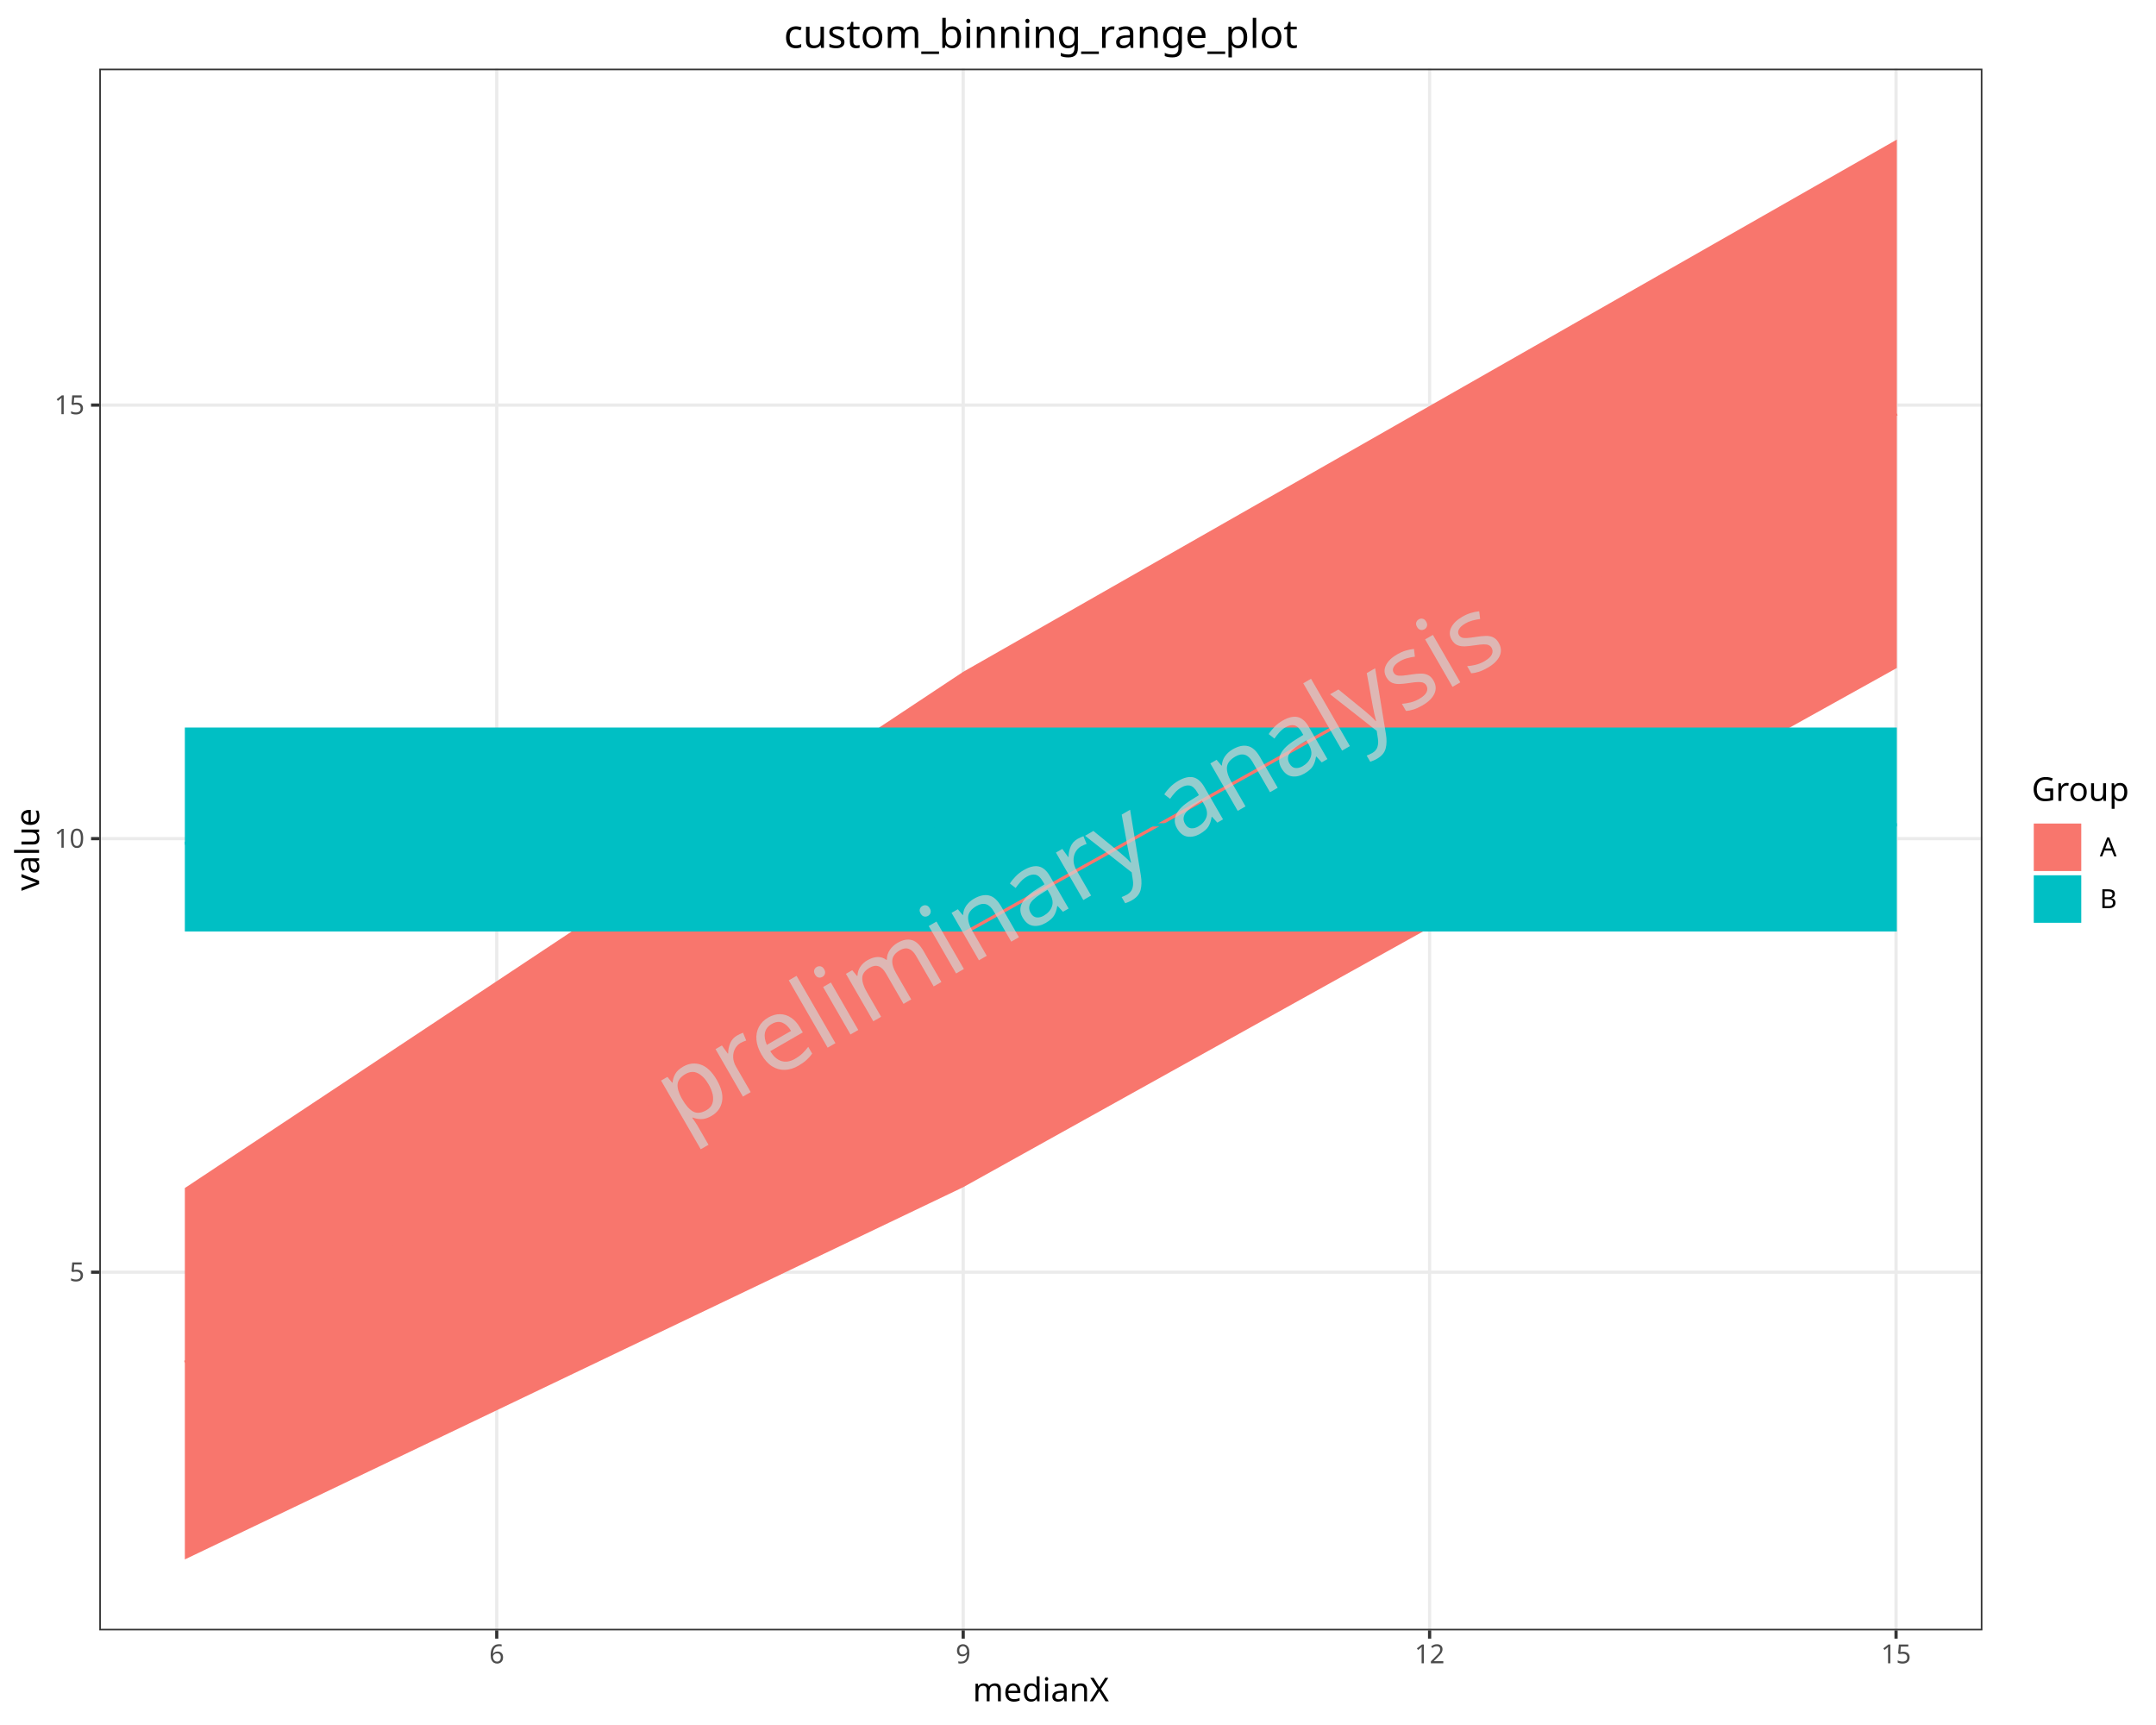
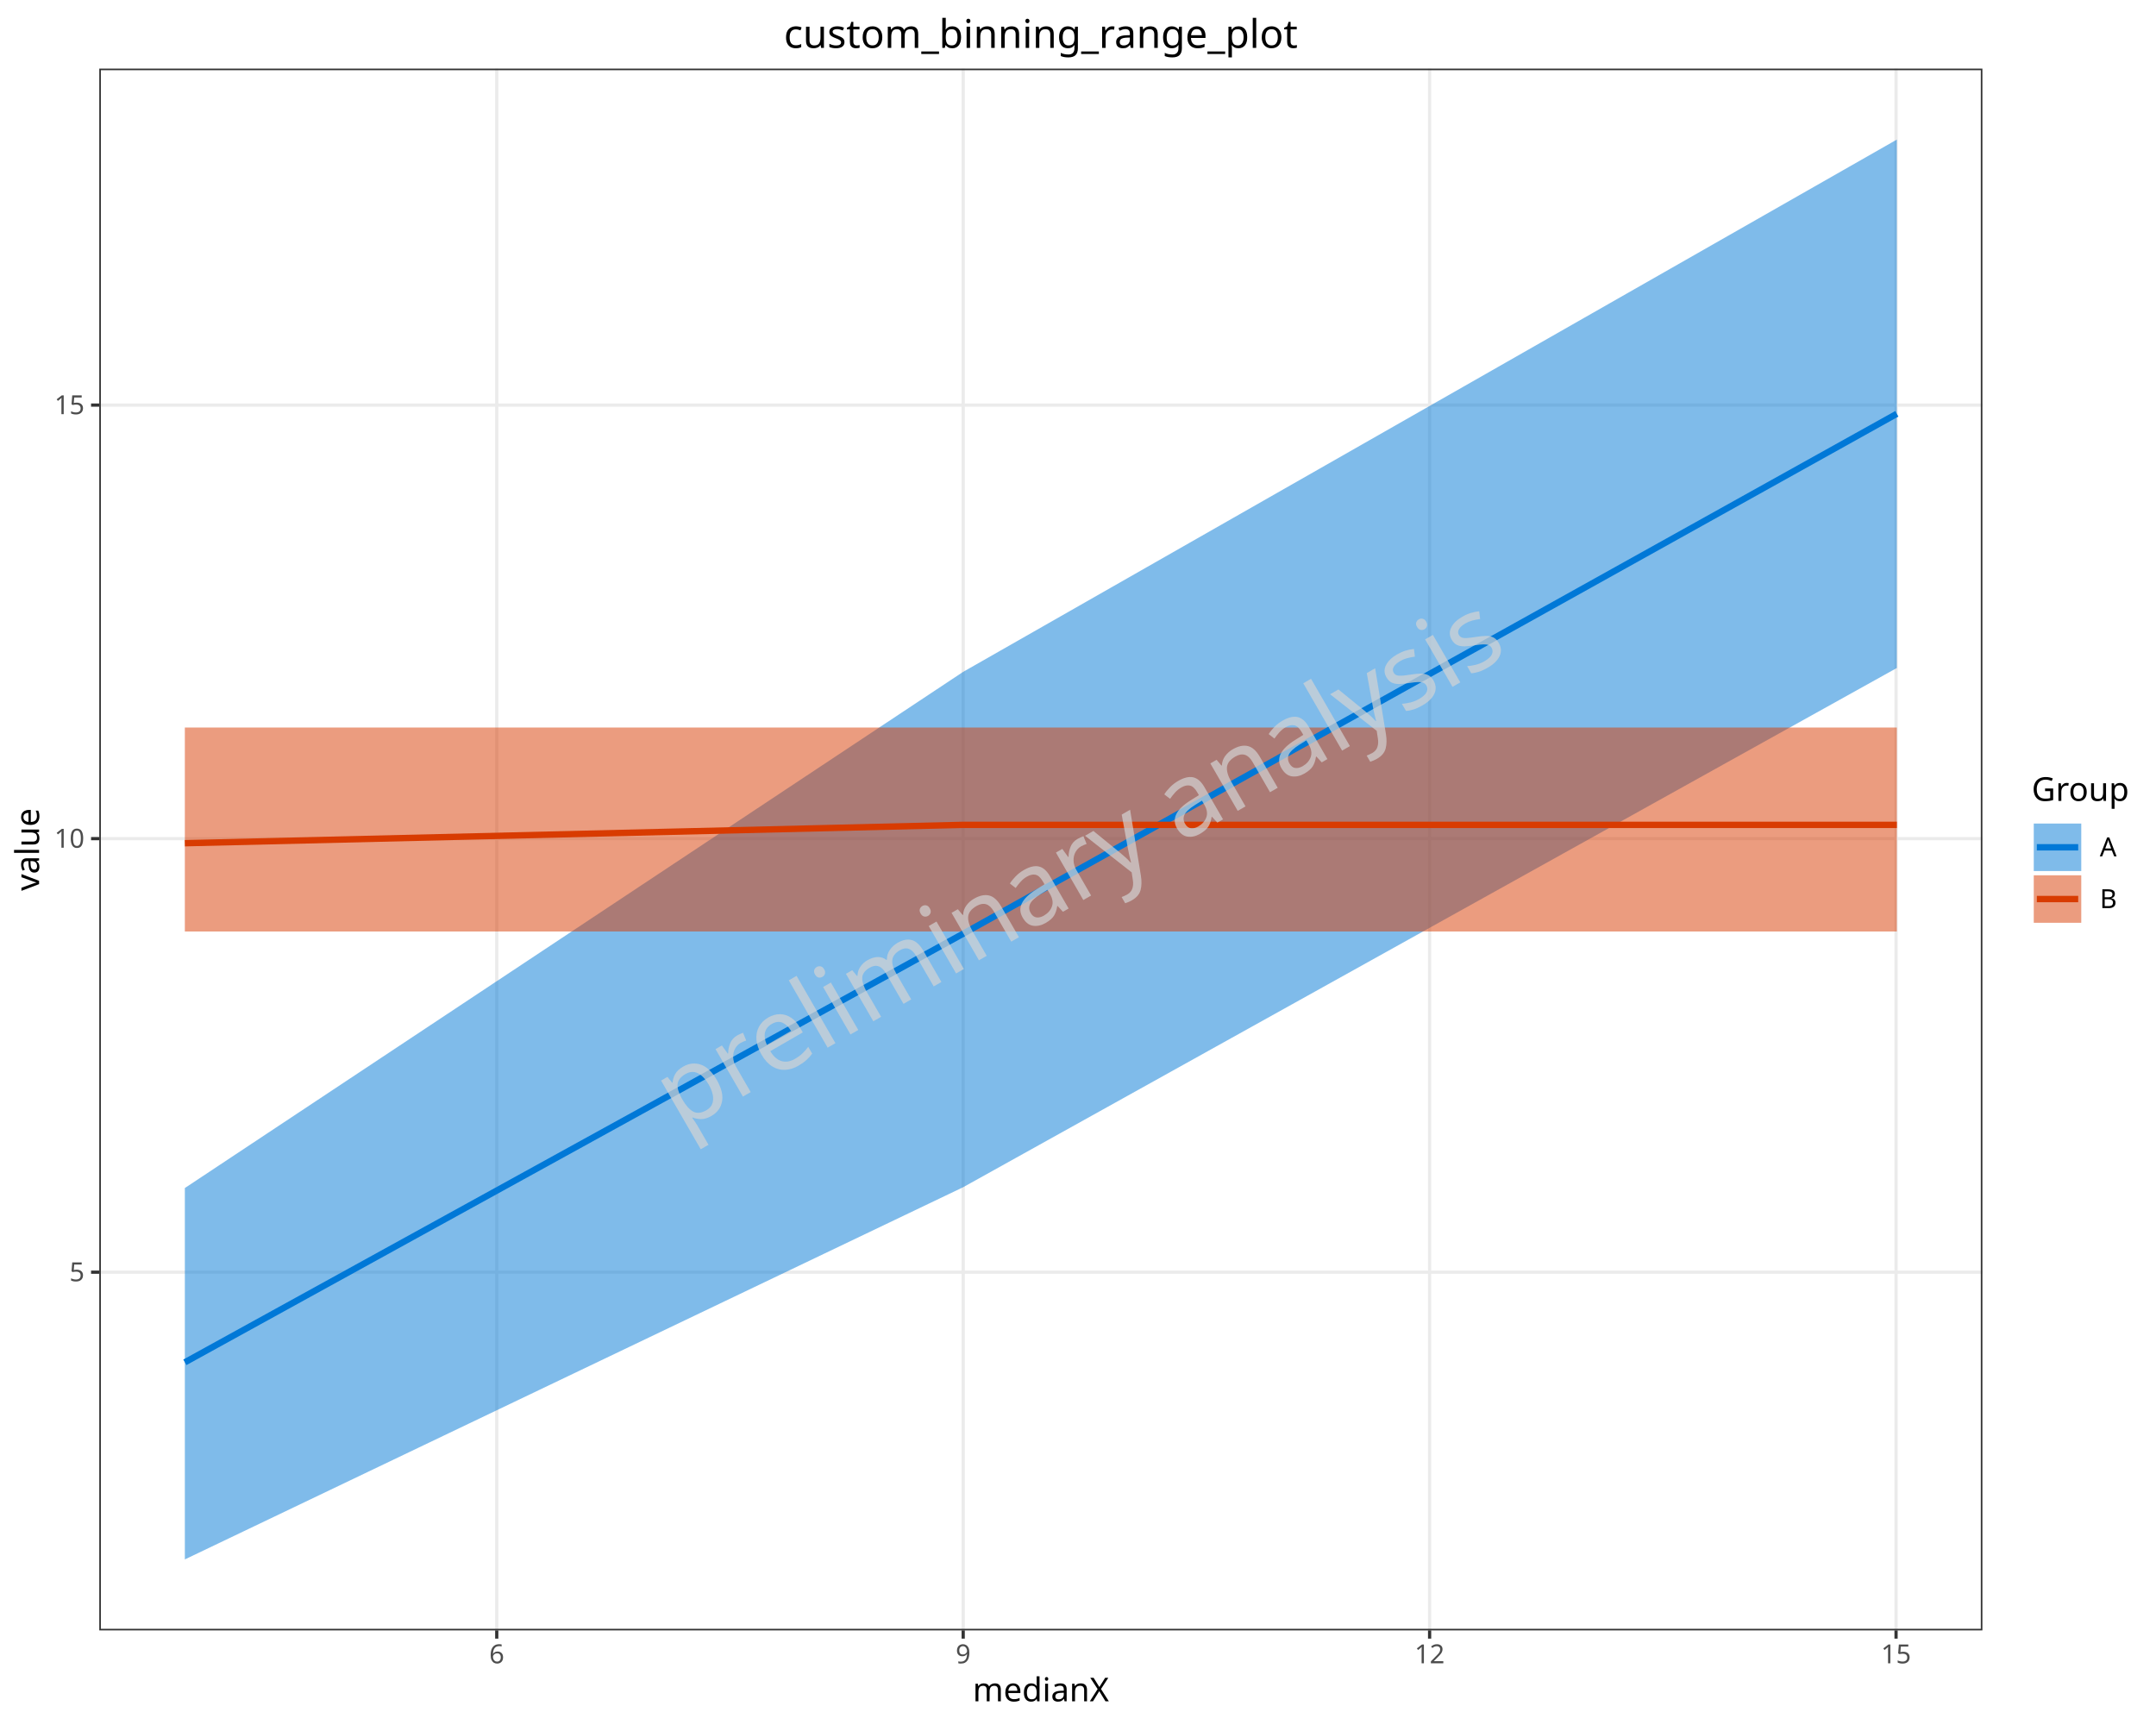
<svg xmlns="http://www.w3.org/2000/svg" class="svglite" data-engine-version="2.0" width="720.00pt" height="576.00pt" viewBox="0 0 720.00 576.00">
  <defs>
    <style type="text/css">
    .svglite line, .svglite polyline, .svglite polygon, .svglite path, .svglite rect, .svglite circle {
      fill: none;
      stroke: #000000;
      stroke-linecap: round;
      stroke-linejoin: round;
      stroke-miterlimit: 10.00;
    }
  </style>
  </defs>
  <rect width="100%" height="100%" style="stroke: none; fill: #FFFFFF;" />
  <defs>
    <clipPath id="cpMC4wMHw3MjAuMDB8MC4wMHw1NzYuMDA=">
      <rect x="0.00" y="0.00" width="720.00" height="576.00" />
    </clipPath>
  </defs>
  <g clip-path="url(#cpMC4wMHw3MjAuMDB8MC4wMHw1NzYuMDA=)">
    <rect x="0" y="0.00" width="720.00" height="576.00" style="stroke-width: 1.07; stroke: #FFFFFF; fill: #FFFFFF;" />
  </g>
  <defs>
    <clipPath id="cpMzMuMTV8NjYyLjAzfDIyLjkwfDU0NC40Mg==">
      <rect x="33.15" y="22.90" width="628.88" height="521.51" />
    </clipPath>
  </defs>
  <g clip-path="url(#cpMzMuMTV8NjYyLjAzfDIyLjkwfDU0NC40Mg==)">
    <rect x="33.15" y="22.90" width="628.88" height="521.51" style="stroke-width: 1.07; stroke: none; fill: #FFFFFF;" />
    <polyline points="33.15,424.80 662.03,424.80 " style="stroke-width: 1.07; stroke: #EBEBEB; stroke-linecap: butt;" />
    <polyline points="33.15,280.03 662.03,280.03 " style="stroke-width: 1.07; stroke: #EBEBEB; stroke-linecap: butt;" />
    <polyline points="33.15,135.27 662.03,135.27 " style="stroke-width: 1.07; stroke: #EBEBEB; stroke-linecap: butt;" />
    <polyline points="165.89,544.42 165.89,22.90 " style="stroke-width: 1.07; stroke: #EBEBEB; stroke-linecap: butt;" />
    <polyline points="321.66,544.42 321.66,22.90 " style="stroke-width: 1.07; stroke: #EBEBEB; stroke-linecap: butt;" />
    <polyline points="477.42,544.42 477.42,22.90 " style="stroke-width: 1.07; stroke: #EBEBEB; stroke-linecap: butt;" />
    <polyline points="633.19,544.42 633.19,22.90 " style="stroke-width: 1.07; stroke: #EBEBEB; stroke-linecap: butt;" />
-     <polygon points="61.73,396.70 321.60,224.37 633.45,46.61 633.45,223.05 321.60,396.45 61.73,520.71 " style="stroke-width: 0.00; stroke: none; stroke-linecap: butt; fill: #F8766D;" />
+     <polygon points="61.73,396.70 321.60,224.37 633.45,46.61 633.45,223.05 321.60,396.45 61.73,520.71 " style="stroke-width: 0.00; stroke: none; stroke-linecap: butt; fill: #0078D7; fill-opacity: 0.50;" />
    <polyline points="61.73,396.70 321.60,224.37 633.45,46.61 " style="stroke-width: 1.07; stroke: none; stroke-linecap: butt;" />
    <polyline points="633.45,223.05 321.60,396.45 61.73,520.71 " style="stroke-width: 1.07; stroke: none; stroke-linecap: butt;" />
-     <polygon points="61.73,242.93 321.60,242.93 633.45,242.93 633.45,311.04 321.60,311.04 61.73,311.04 " style="stroke-width: 0.00; stroke: none; stroke-linecap: butt; fill: #00BFC4;" />
+     <polygon points="61.73,242.93 321.60,242.93 633.45,242.93 633.45,311.04 321.60,311.04 61.73,311.04 " style="stroke-width: 0.00; stroke: none; stroke-linecap: butt; fill: #D83B01; fill-opacity: 0.50;" />
    <polyline points="61.73,242.93 321.60,242.93 633.45,242.93 " style="stroke-width: 1.07; stroke: none; stroke-linecap: butt;" />
    <polyline points="633.45,311.04 321.60,311.04 61.73,311.04 " style="stroke-width: 1.07; stroke: none; stroke-linecap: butt;" />
-     <polyline points="61.73,454.90 321.60,311.80 633.45,138.17 " style="stroke-width: 1.07; stroke: #F8766D; stroke-linecap: butt;" />
-     <polyline points="61.73,281.56 321.60,275.43 633.45,275.43 " style="stroke-width: 1.07; stroke: #00BFC4; stroke-linecap: butt;" />
+     <polyline points="61.73,454.90 321.60,311.80 633.45,138.17 " style="stroke-width: 2.13; stroke: #0078D7; stroke-linecap: butt;" />
+     <polyline points="61.73,281.56 321.60,275.43 633.45,275.43 " style="stroke-width: 2.13; stroke: #D83B01; stroke-linecap: butt;" />
    <rect x="33.15" y="22.90" width="628.88" height="521.51" style="stroke-width: 1.07; stroke: #333333;" />
  </g>
  <g clip-path="url(#cpMC4wMHw3MjAuMDB8MC4wMHw1NzYuMDA=)">
    <text x="28.22" y="427.82" text-anchor="end" style="font-size: 8.80px; fill: #4D4D4D; font-family: sans;" textLength="4.89px" lengthAdjust="spacingAndGlyphs">5</text>
    <text x="28.22" y="283.06" text-anchor="end" style="font-size: 8.80px; fill: #4D4D4D; font-family: sans;" textLength="9.79px" lengthAdjust="spacingAndGlyphs">10</text>
    <text x="28.22" y="138.30" text-anchor="end" style="font-size: 8.80px; fill: #4D4D4D; font-family: sans;" textLength="9.79px" lengthAdjust="spacingAndGlyphs">15</text>
    <polyline points="30.41,424.80 33.15,424.80 " style="stroke-width: 1.07; stroke: #333333; stroke-linecap: butt;" />
    <polyline points="30.41,280.03 33.15,280.03 " style="stroke-width: 1.07; stroke: #333333; stroke-linecap: butt;" />
    <polyline points="30.41,135.27 33.15,135.27 " style="stroke-width: 1.07; stroke: #333333; stroke-linecap: butt;" />
    <polyline points="165.89,547.16 165.89,544.42 " style="stroke-width: 1.07; stroke: #333333; stroke-linecap: butt;" />
    <polyline points="321.66,547.16 321.66,544.42 " style="stroke-width: 1.07; stroke: #333333; stroke-linecap: butt;" />
    <polyline points="477.42,547.16 477.42,544.42 " style="stroke-width: 1.07; stroke: #333333; stroke-linecap: butt;" />
    <polyline points="633.19,547.16 633.19,544.42 " style="stroke-width: 1.07; stroke: #333333; stroke-linecap: butt;" />
    <text x="165.89" y="555.40" text-anchor="middle" style="font-size: 8.80px; fill: #4D4D4D; font-family: sans;" textLength="4.89px" lengthAdjust="spacingAndGlyphs">6</text>
    <text x="321.66" y="555.40" text-anchor="middle" style="font-size: 8.80px; fill: #4D4D4D; font-family: sans;" textLength="4.89px" lengthAdjust="spacingAndGlyphs">9</text>
    <text x="477.42" y="555.40" text-anchor="middle" style="font-size: 8.80px; fill: #4D4D4D; font-family: sans;" textLength="9.79px" lengthAdjust="spacingAndGlyphs">12</text>
    <text x="633.19" y="555.40" text-anchor="middle" style="font-size: 8.80px; fill: #4D4D4D; font-family: sans;" textLength="9.79px" lengthAdjust="spacingAndGlyphs">15</text>
    <text x="347.59" y="568.10" text-anchor="middle" style="font-size: 11.00px; font-family: sans;" textLength="43.42px" lengthAdjust="spacingAndGlyphs">medianX</text>
    <text transform="translate(13.05,283.66) rotate(-90)" text-anchor="middle" style="font-size: 11.00px; font-family: sans;" textLength="26.30px" lengthAdjust="spacingAndGlyphs">value</text>
    <rect x="672.99" y="253.00" width="41.53" height="61.32" style="stroke-width: 1.07; stroke: none; fill: #FFFFFF;" />
    <text x="678.47" y="267.43" style="font-size: 11.00px; font-family: sans;" textLength="30.58px" lengthAdjust="spacingAndGlyphs">Group</text>
    <rect x="678.47" y="274.28" width="17.28" height="17.28" style="stroke-width: 1.07; stroke: none; fill: #FFFFFF;" />
-     <rect x="679.18" y="274.99" width="15.86" height="15.86" style="stroke-width: 1.07; stroke: none; stroke-linecap: butt; stroke-linejoin: miter; fill: #F8766D;" />
-     <line x1="680.20" y1="282.92" x2="694.02" y2="282.92" style="stroke-width: 1.07; stroke: #F8766D; stroke-linecap: butt;" />
+     <rect x="679.18" y="274.99" width="15.86" height="15.86" style="stroke-width: 1.07; stroke: none; stroke-linecap: butt; stroke-linejoin: miter; fill: #0078D7; fill-opacity: 0.50;" />
+     <line x1="680.20" y1="282.92" x2="694.02" y2="282.92" style="stroke-width: 2.13; stroke: #0078D7; stroke-linecap: butt;" />
    <rect x="678.47" y="291.56" width="17.28" height="17.28" style="stroke-width: 1.07; stroke: none; fill: #FFFFFF;" />
-     <rect x="679.18" y="292.27" width="15.86" height="15.86" style="stroke-width: 1.07; stroke: none; stroke-linecap: butt; stroke-linejoin: miter; fill: #00BFC4;" />
-     <line x1="680.20" y1="300.20" x2="694.02" y2="300.20" style="stroke-width: 1.07; stroke: #00BFC4; stroke-linecap: butt;" />
+     <rect x="679.18" y="292.27" width="15.86" height="15.86" style="stroke-width: 1.07; stroke: none; stroke-linecap: butt; stroke-linejoin: miter; fill: #D83B01; fill-opacity: 0.50;" />
+     <line x1="680.20" y1="300.20" x2="694.02" y2="300.20" style="stroke-width: 2.13; stroke: #D83B01; stroke-linecap: butt;" />
    <text x="701.23" y="285.95" style="font-size: 8.80px; font-family: sans;" textLength="5.87px" lengthAdjust="spacingAndGlyphs">A</text>
    <text x="701.23" y="303.23" style="font-size: 8.80px; font-family: sans;" textLength="5.87px" lengthAdjust="spacingAndGlyphs">B</text>
    <text x="347.59" y="15.99" text-anchor="middle" style="font-size: 13.20px; font-family: sans;" textLength="162.20px" lengthAdjust="spacingAndGlyphs">custom_binning_range_plot</text>
    <text transform="translate(365.87,298.17) rotate(-30)" text-anchor="middle" style="font-size: 34.14px; fill: #D3D3D3; fill-opacity: 0.70; font-family: sans;" textLength="299.85px" lengthAdjust="spacingAndGlyphs">preliminary analysis</text>
  </g>
</svg>
